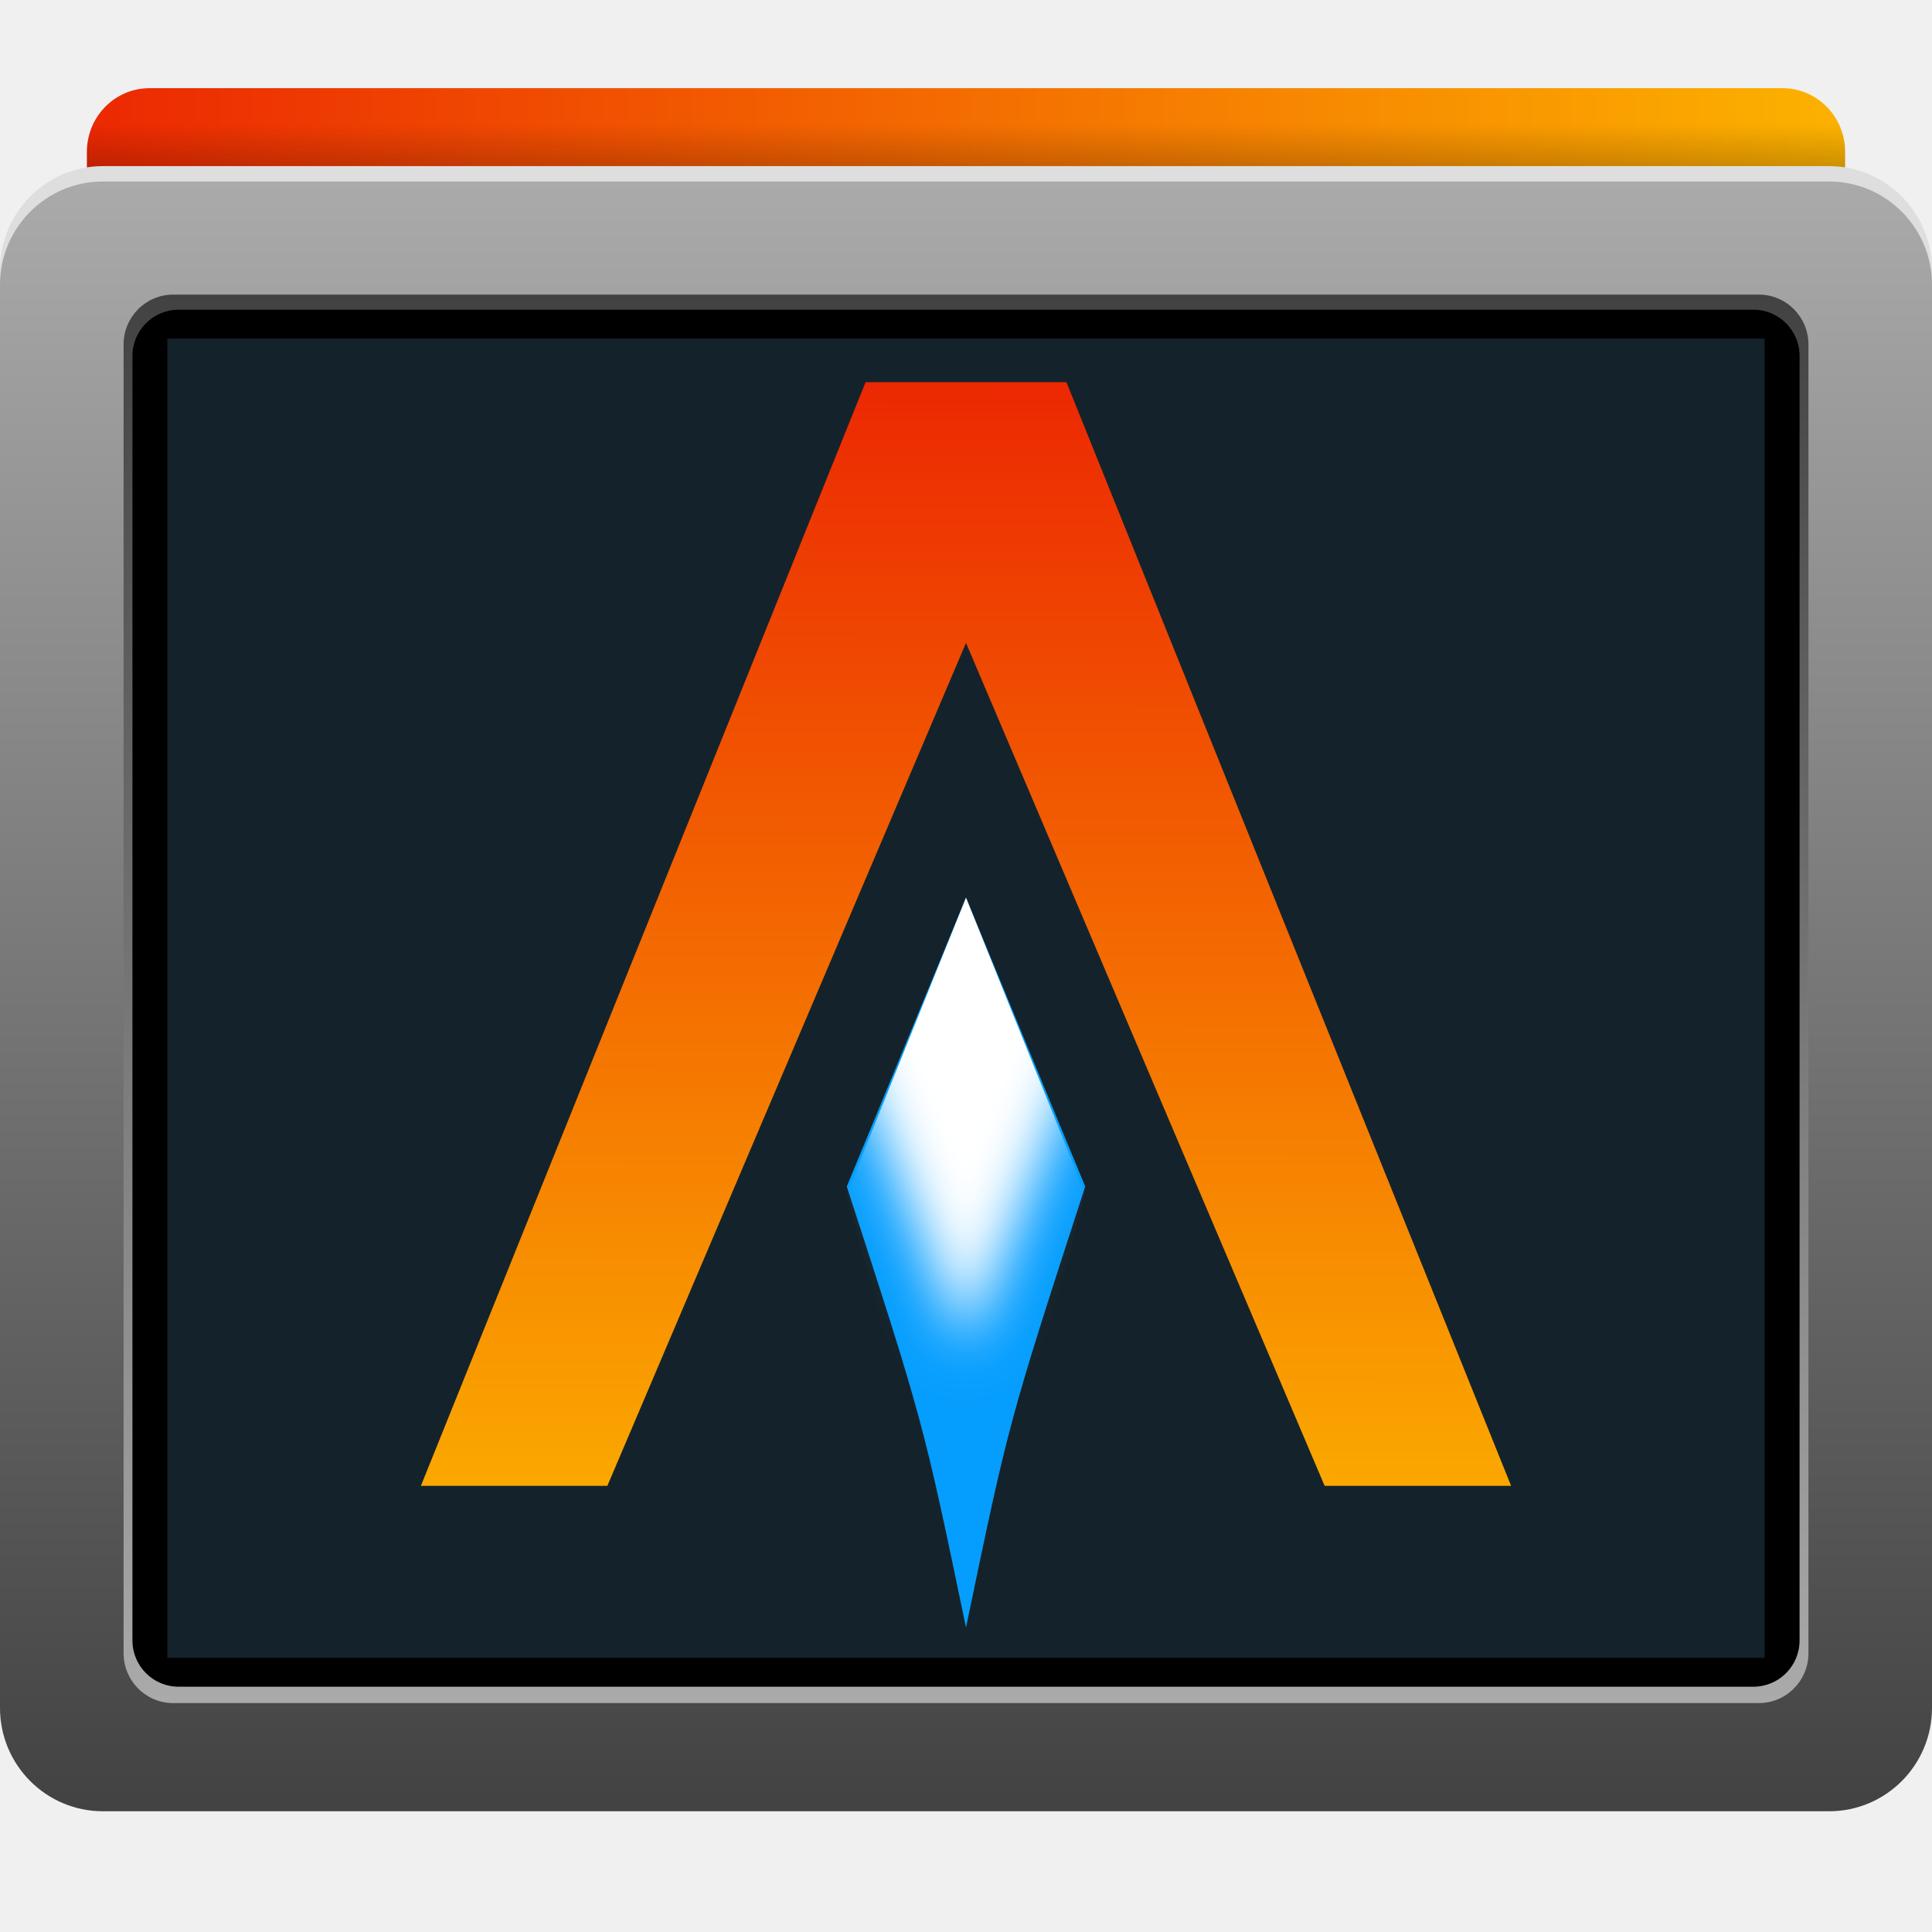
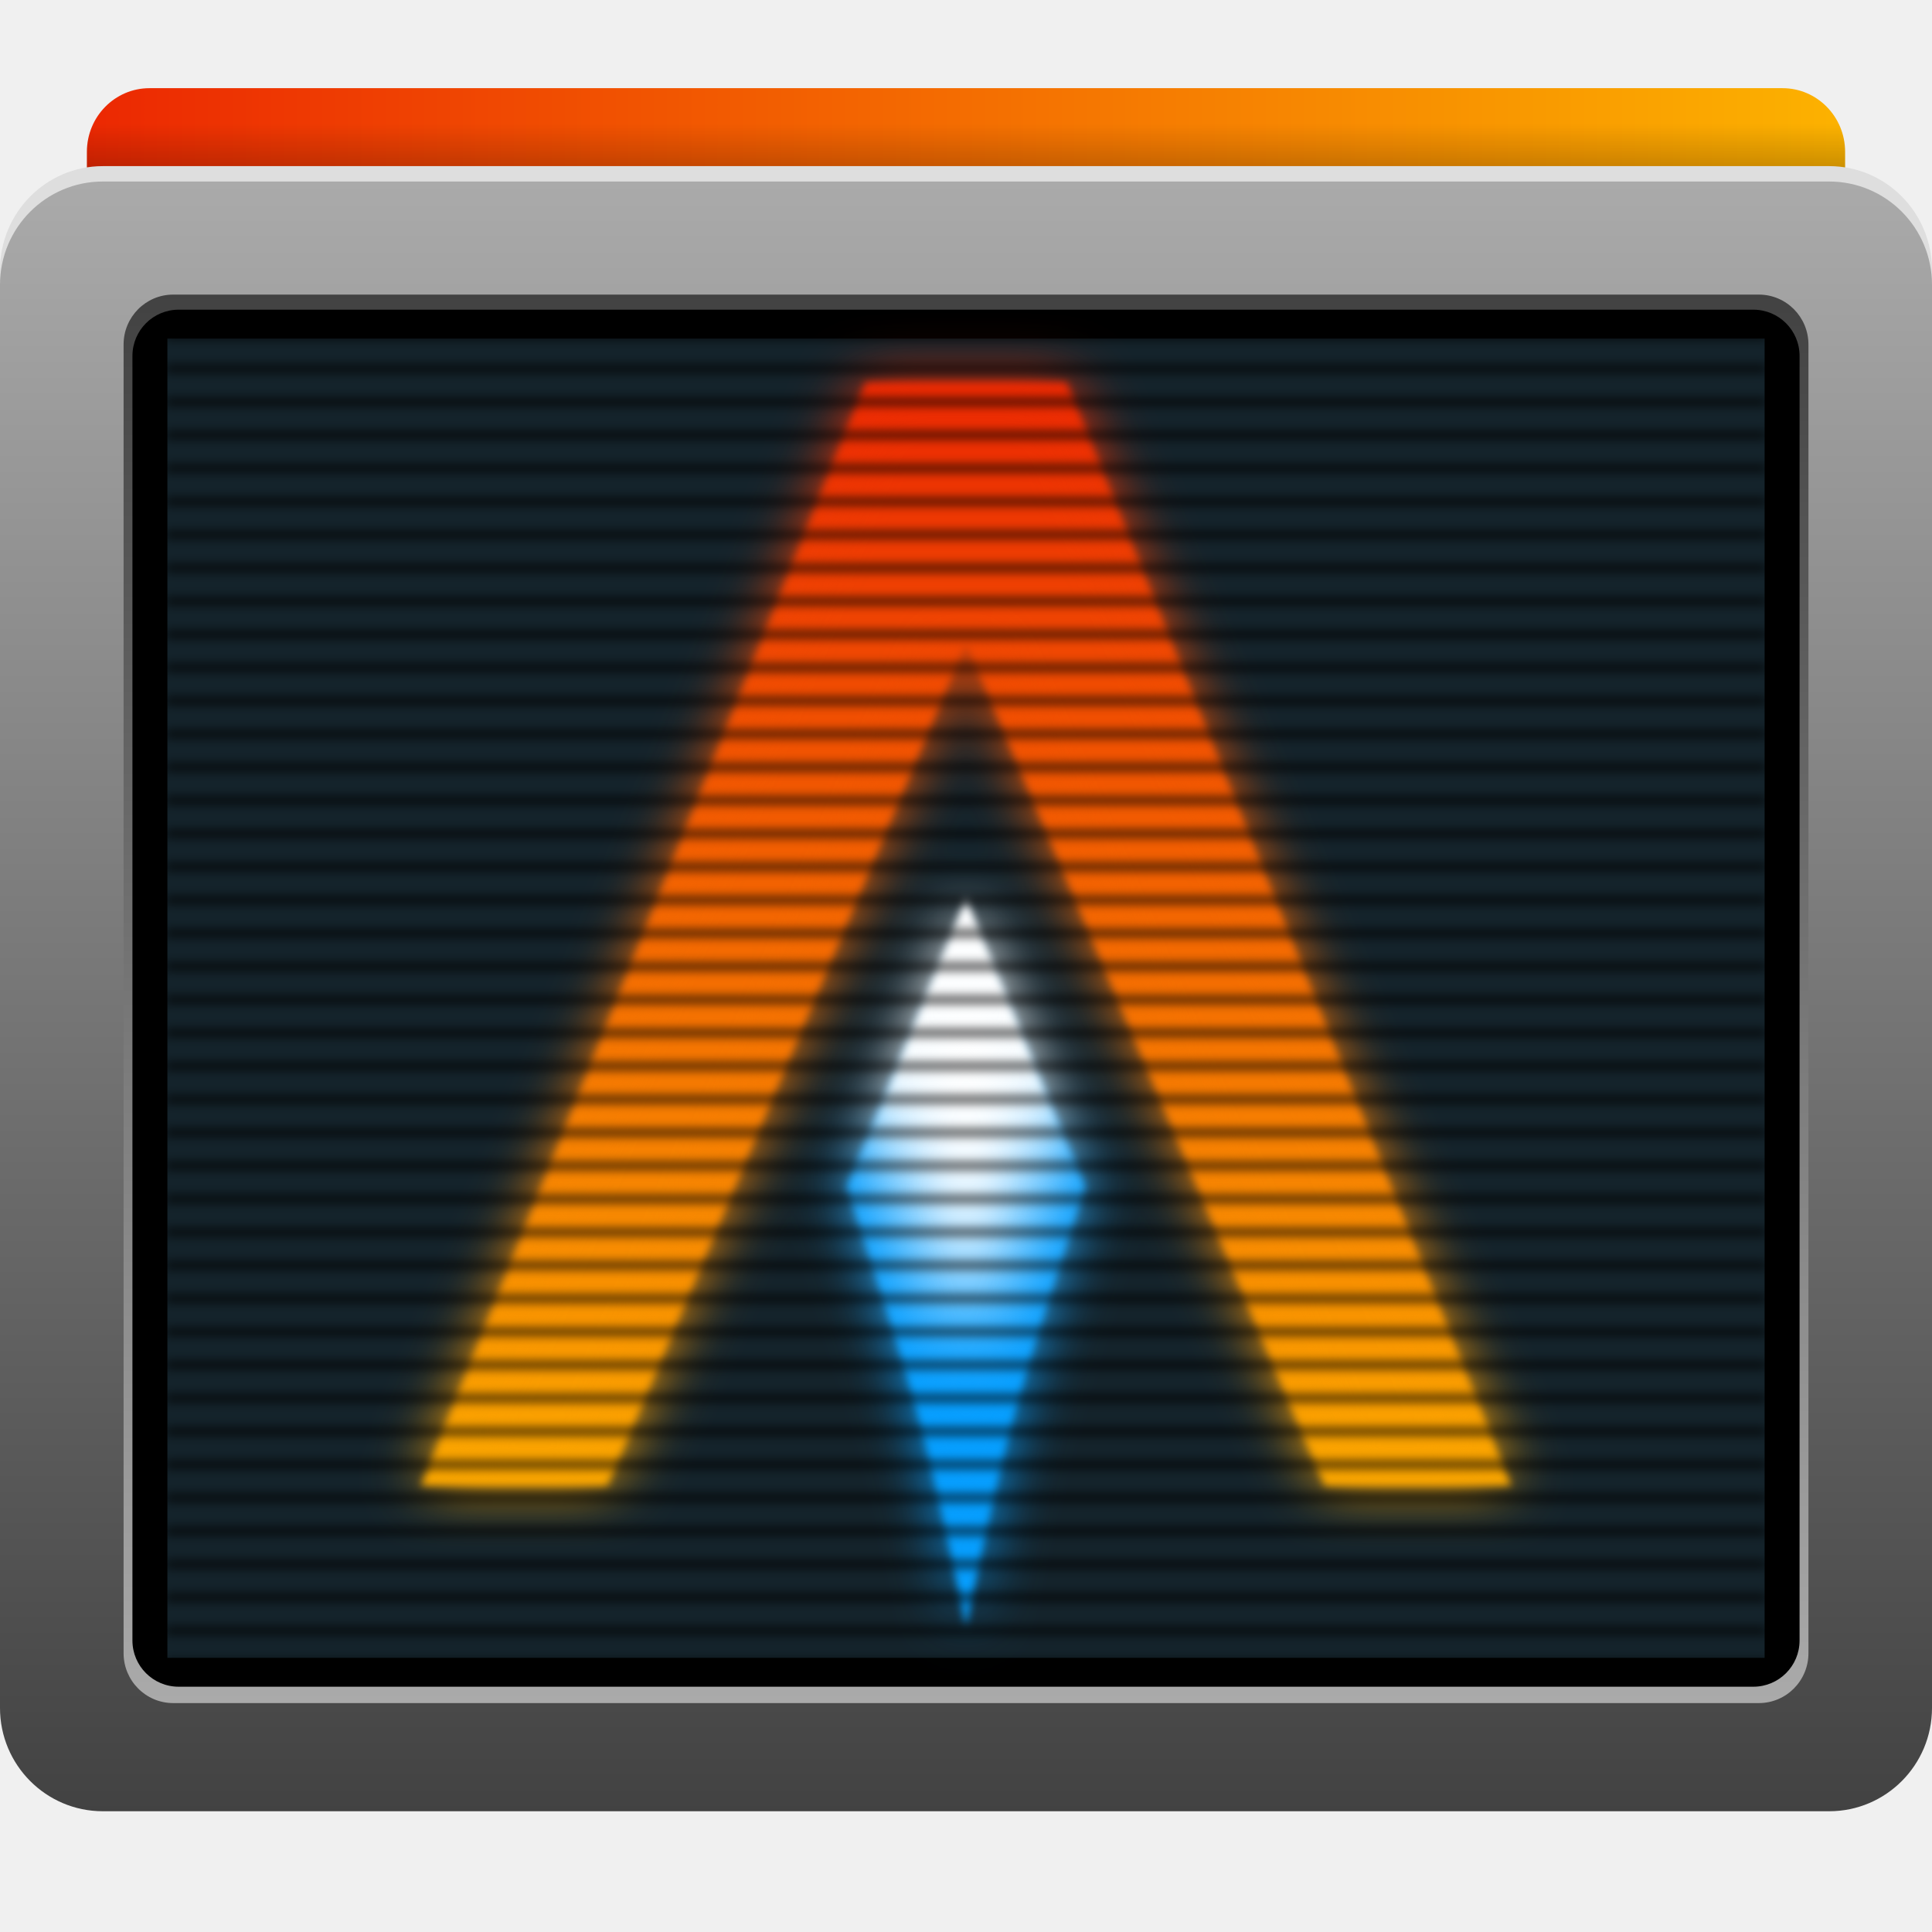
<svg xmlns="http://www.w3.org/2000/svg" xmlns:ns1="http://www.openswatchbook.org/uri/2009/osb" xmlns:xlink="http://www.w3.org/1999/xlink" width="64" height="64" viewBox="0 0 64 64" version="1.1" xml:space="preserve" style="clip-rule:evenodd;fill-rule:evenodd;stroke-linejoin:round;stroke-miterlimit:1.414;enable-background:new" id="svg3967">
  <defs id="defs3965">
+     <linearGradient id="linearGradient4285">
+       <stop id="stop4281" offset="0" style="stop-color:#aca8a8;stop-opacity:1" />
+       <stop id="stop4283" offset="1" style="stop-color:#424242;stop-opacity:1" />
+     </linearGradient>
    <linearGradient gradientTransform="matrix(0,473.895,-473.895,0,547.884,192.222)" gradientUnits="userSpaceOnUse" y2="0" x2="1" y1="0.079" x1="0.025" id="shadow">
      <stop id="stop1000" style="stop-color:#000000;stop-opacity:1" offset="0" />
      <stop id="stop1002" style="stop-color:#000000;stop-opacity:0" offset="1" />
    </linearGradient>
    <linearGradient id="red-orange" x1="0.025" y1="0.079" x2="1" y2="0" gradientUnits="userSpaceOnUse" gradientTransform="matrix(0,473.895,-473.895,0,547.884,192.222)">
      <stop offset="0" style="stop-color:#ec2802;stop-opacity:1" id="stop926" />
      <stop offset="1" style="stop-color:#fcb200;stop-opacity:1" id="stop928" />
    </linearGradient>
    <linearGradient id="linearGradient5362" ns1:paint="solid">
      <stop style="stop-color:#aaaaaa;stop-opacity:1;" offset="0" id="stop5360" />
    </linearGradient>
    <linearGradient id="border">
      <stop style="stop-color:#aaaaaa;stop-opacity:1" offset="0" id="stop4723" />
      <stop style="stop-color:#424242;stop-opacity:1" offset="1" id="stop4725" />
    </linearGradient>
    <linearGradient xlink:href="#red-orange" id="linearGradient11006" x1="19.062" y1="0" x2="19" y2="43.25" gradientUnits="userSpaceOnUse" gradientTransform="matrix(0.9503932,0,0,0.9140099,29.94253,-23.16114)" />
    <clipPath clipPathUnits="userSpaceOnUse" id="clipPath3639">
      <path id="path3641" d="M 14.813,26.75 19,15.945 23.187,26.75 19,43.25 Z" style="fill:none;stroke:#000000;stroke-width:0.038;stroke-linecap:butt;stroke-linejoin:miter;stroke-miterlimit:1.414;stroke-dasharray:none;stroke-opacity:1" />
    </clipPath>
+     <linearGradient xlink:href="#linearGradient4285" id="linearGradient4729" x1="48.748" y1="2.538" x2="48.748" y2="59.381" gradientUnits="userSpaceOnUse" gradientTransform="matrix(0.969697,0,0,0.9567763,0.4848485,-1.198125)" />
+     <linearGradient xlink:href="#red-orange" id="linearGradient6820" x1="2.574" y1="-0.589" x2="63.51" y2="-0.589" gradientUnits="userSpaceOnUse" gradientTransform="matrix(0.9557869,0,0,1.010395,0.4187497,-0.7648784)" />
+     <linearGradient xlink:href="#border" id="linearGradient938" gradientUnits="userSpaceOnUse" gradientTransform="matrix(0.8426212,0,0,0.8168855,6.711563,-53.50704)" x1="48.748" y1="2.538" x2="48.748" y2="59.381" />
    <linearGradient xlink:href="#border" id="linearGradient953" gradientUnits="userSpaceOnUse" gradientTransform="matrix(0.8456515,0,0,0.8221674,6.563578,-53.72079)" x1="48.748" y1="2.538" x2="48.748" y2="59.381" />
    <linearGradient xlink:href="#shadow" id="linearGradient998" gradientUnits="userSpaceOnUse" gradientTransform="matrix(0.9557869,0,0,1.010395,0.4187497,-0.7648784)" x1="35.337" y1="1.321" x2="35.337" y2="-2.412" />
    <filter style="color-interpolation-filters:sRGB" id="filter1378" x="-0.096" width="1.192" y="-0.074" height="1.148">
      <feGaussianBlur stdDeviation="1.002" id="feGaussianBlur1380" />
    </filter>
    <linearGradient xlink:href="#red-orange" id="linearGradient1386" gradientUnits="userSpaceOnUse" gradientTransform="matrix(0.9557869,0,0,1.010395,0.4187497,-0.7648784)" x1="2.574" y1="-0.589" x2="63.51" y2="-0.589" />
+     <filter style="color-interpolation-filters:sRGB" id="filter4241" x="-0.064" width="1.129" y="-0.056" height="1.113">
+       <feGaussianBlur stdDeviation="0.967" id="feGaussianBlur4243" />
+     </filter>
    <linearGradient xlink:href="#border" id="linearGradient4287" gradientUnits="userSpaceOnUse" gradientTransform="matrix(0.969697,0,0,0.9513128,0.4848485,-1.184313)" x1="48.748" y1="2.538" x2="48.748" y2="59.381" />
+     <filter style="color-interpolation-filters:sRGB" id="filter4303" x="-0.008" width="1.015" y="-0.009" height="1.019">
+       <feGaussianBlur stdDeviation="0.17" id="feGaussianBlur4305" />
+     </filter>
+     <filter style="color-interpolation-filters:sRGB" id="filter4307" x="-0.009" width="1.018" y="-0.008" height="1.016">
+       <feGaussianBlur stdDeviation="0.135" id="feGaussianBlur4309" />
+     </filter>
  </defs>
  <g id="layer3" style="display:inline" transform="translate(0,7.320882)">
    <g id="g1008">
      <rect ry="2.106" rx="2.073" y="-4.4" x="2.879" height="6.079" width="58.242" id="rect5358" style="fill:url(#linearGradient1386);fill-opacity:1;stroke-width:0.983" />
      <rect style="opacity:0.5;fill:url(#linearGradient998);fill-opacity:1;stroke-width:0.983" id="rect991" width="58.242" height="6.079" x="2.879" y="-4.4" rx="2.073" ry="2.106" />
    </g>
  </g>
  <g id="layer7" style="display:inline" transform="translate(-16,4.782882)">
    <g id="g951">
      <rect style="opacity:1;fill:#dedede;fill-opacity:1;stroke:none;stroke-width:0;stroke-linecap:square;stroke-linejoin:round;stroke-miterlimit:1.5;stroke-dasharray:none;stroke-dashoffset:0;stroke-opacity:1;paint-order:markers fill stroke" id="rect944" width="64" height="54.297" x="16" y="0.72" ry="3.442" rx="3.407" />
      <rect rx="3.407" ry="3.423" y="1.23" x="16" height="53.987" width="64" id="rect15455" style="opacity:1;fill:url(#linearGradient4287);fill-opacity:1;stroke:none;stroke-width:0;stroke-linecap:square;stroke-linejoin:round;stroke-miterlimit:1.5;stroke-dasharray:none;stroke-dashoffset:0;stroke-opacity:1;paint-order:markers fill stroke" />
      <rect transform="scale(1,-1)" style="opacity:1;fill:url(#linearGradient953);fill-opacity:1;stroke:none;stroke-width:0;stroke-linecap:square;stroke-linejoin:round;stroke-miterlimit:1.5;stroke-dasharray:none;stroke-dashoffset:0;stroke-opacity:1;paint-order:markers fill stroke" id="rect936" width="55.813" height="46.658" x="20.094" y="-51.634" ry="1.654" rx="1.643" />
    </g>
  </g>
  <g id="layer4" style="display:inline" transform="translate(-16,35.82064)">
    <rect style="opacity:1;fill:#000000;fill-opacity:1;stroke:none;stroke-width:0.91;stroke-linecap:square;stroke-linejoin:round;stroke-miterlimit:1.5;stroke-dasharray:none;stroke-dashoffset:0;stroke-opacity:1;paint-order:markers fill stroke" id="rect3934" width="55.226" height="45.616" x="20.387" y="-25.562" ry="1.531" rx="1.531" />
    <rect rx="0" ry="0" y="-24.605" x="21.545" height="43.703" width="52.91" id="rect932" style="opacity:1;fill:#14232b;fill-opacity:1;stroke:none;stroke-width:0.871;stroke-linecap:square;stroke-linejoin:round;stroke-miterlimit:1.5;stroke-dasharray:none;stroke-dashoffset:0;stroke-opacity:1;paint-order:markers fill stroke" />
  </g>
  <g id="layer1" style="display:inline" transform="translate(-16,35.82064)">
-     <g id="g4199">
+     <g id="g4199" style="filter:url(#filter4307)">
      <path id="path5352" d="M 44.994,1.199 44.051,3.484 C 46.585,11.288 46.585,11.288 48,18.095 49.415,11.288 49.415,11.288 51.949,3.484 L 51.006,1.199 48,-6.084 Z" style="clip-rule:evenodd;fill:#069efe;fill-opacity:1;fill-rule:evenodd;stroke:none;stroke-width:0.183;stroke-linecap:butt;stroke-linejoin:miter;stroke-miterlimit:1.414;stroke-dasharray:none;stroke-opacity:0.433;paint-order:stroke markers fill" />
      <path id="path5336" d="m 44.674,-23.161 h 6.653 L 66.057,13.399 H 59.88 L 48,-14.524 36.12,13.399 H 29.943 Z" style="clip-rule:evenodd;fill:url(#linearGradient11006);fill-opacity:1;fill-rule:evenodd;stroke-width:0;stroke-linecap:butt;stroke-linejoin:miter;stroke-miterlimit:1.414;stroke-dasharray:none;stroke-opacity:1" />
      <path transform="matrix(0.9431546,0,0,0.9070484,30.08006,-20.54661)" clip-path="url(#clipPath3639)" style="clip-rule:evenodd;display:inline;fill:#ffffff;fill-opacity:1;fill-rule:evenodd;stroke:none;stroke-width:0;stroke-linecap:round;stroke-linejoin:round;stroke-miterlimit:0;stroke-dasharray:none;stroke-dashoffset:0;stroke-opacity:1;paint-order:markers fill stroke;filter:url(#filter1378)" d="M 19,32.395 31.5,0 6.5,0.133 Z" id="path9580" />
    </g>
  </g>
+   <g transform="translate(-16,35.82064)" style="display:inline" id="g4189">
+     <g id="g4194" style="filter:url(#filter4241)">
+       <path style="clip-rule:evenodd;fill:#069efe;fill-opacity:1;fill-rule:evenodd;stroke:none;stroke-width:0.183;stroke-linecap:butt;stroke-linejoin:miter;stroke-miterlimit:1.414;stroke-dasharray:none;stroke-opacity:0.433;paint-order:stroke markers fill" d="M 44.994,1.199 44.051,3.484 C 46.585,11.288 46.585,11.288 48,18.095 49.415,11.288 49.415,11.288 51.949,3.484 L 51.006,1.199 48,-6.084 Z" id="path4183" />
+       <path style="clip-rule:evenodd;fill:url(#linearGradient11006);fill-opacity:1;fill-rule:evenodd;stroke-width:0;stroke-linecap:butt;stroke-linejoin:miter;stroke-miterlimit:1.414;stroke-dasharray:none;stroke-opacity:1" d="m 44.674,-23.161 h 6.653 L 66.057,13.399 H 59.88 L 48,-14.524 36.12,13.399 H 29.943 Z" id="path4185" />
+       <path id="path4187" d="M 19,32.395 31.5,0 6.5,0.133 Z" style="clip-rule:evenodd;display:inline;fill:#ffffff;fill-opacity:1;fill-rule:evenodd;stroke:none;stroke-width:0;stroke-linecap:round;stroke-linejoin:round;stroke-miterlimit:0;stroke-dasharray:none;stroke-dashoffset:0;stroke-opacity:1;paint-order:markers fill stroke;filter:url(#filter1378)" clip-path="url(#clipPath3639)" transform="matrix(0.9431546,0,0,0.9070484,30.08006,-20.54661)" />
+     </g>
+   </g>
+   <g id="layer6" style="display:inline" transform="translate(-16,4.782882)">
+     <g id="g4141" style="opacity:0.75;filter:url(#filter4303)">
+       <path id="path1394" d="M 21.486,29.433 H 74.514" style="fill:none;stroke:#000000;stroke-width:0.25;stroke-linecap:butt;stroke-linejoin:miter;stroke-miterlimit:1.414;stroke-dasharray:none;stroke-opacity:1" />
+       <path style="fill:none;stroke:#000000;stroke-width:0.25;stroke-linecap:butt;stroke-linejoin:miter;stroke-miterlimit:1.414;stroke-dasharray:none;stroke-opacity:1" d="M 21.486,44.835 H 74.514" id="path1396" />
+       <path id="path1398" d="M 21.486,32.734 H 74.514" style="fill:none;stroke:#000000;stroke-width:0.25;stroke-linecap:butt;stroke-linejoin:miter;stroke-miterlimit:1.414;stroke-dasharray:none;stroke-opacity:1" />
+       <path style="fill:none;stroke:#000000;stroke-width:0.25;stroke-linecap:butt;stroke-linejoin:miter;stroke-miterlimit:1.414;stroke-dasharray:none;stroke-opacity:1" d="M 21.486,39.334 H 74.514" id="path1400" />
+       <path id="path1402" d="M 21.486,7.431 H 74.514" style="fill:none;stroke:#000000;stroke-width:0.25;stroke-linecap:butt;stroke-linejoin:miter;stroke-miterlimit:1.414;stroke-dasharray:none;stroke-opacity:1" />
+       <path style="fill:none;stroke:#000000;stroke-width:0.25;stroke-linecap:butt;stroke-linejoin:miter;stroke-miterlimit:1.414;stroke-dasharray:none;stroke-opacity:1" d="M 21.486,33.834 H 74.514" id="path1404" />
+       <path id="path1406" d="M 21.486,22.833 H 74.514" style="fill:none;stroke:#000000;stroke-width:0.25;stroke-linecap:butt;stroke-linejoin:miter;stroke-miterlimit:1.414;stroke-dasharray:none;stroke-opacity:1" />
+       <path style="fill:none;stroke:#000000;stroke-width:0.25;stroke-linecap:butt;stroke-linejoin:miter;stroke-miterlimit:1.414;stroke-dasharray:none;stroke-opacity:1" d="M 21.486,14.032 H 74.514" id="path1408" />
+       <path id="path1410" d="M 21.486,25.033 H 74.514" style="fill:none;stroke:#000000;stroke-width:0.25;stroke-linecap:butt;stroke-linejoin:miter;stroke-miterlimit:1.414;stroke-dasharray:none;stroke-opacity:1" />
+       <path style="fill:none;stroke:#000000;stroke-width:0.25;stroke-linecap:butt;stroke-linejoin:miter;stroke-miterlimit:1.414;stroke-dasharray:none;stroke-opacity:1" d="M 21.486,11.832 H 74.514" id="path1412" />
+       <path id="path1414" d="M 21.486,47.035 H 74.514" style="fill:none;stroke:#000000;stroke-width:0.25;stroke-linecap:butt;stroke-linejoin:miter;stroke-miterlimit:1.414;stroke-dasharray:none;stroke-opacity:1" />
+       <path style="fill:none;stroke:#000000;stroke-width:0.25;stroke-linecap:butt;stroke-linejoin:miter;stroke-miterlimit:1.414;stroke-dasharray:none;stroke-opacity:1" d="M 21.486,48.135 H 74.514" id="path1416" />
+       <path id="path1418" d="M 21.486,28.333 H 74.514" style="fill:none;stroke:#000000;stroke-width:0.25;stroke-linecap:butt;stroke-linejoin:miter;stroke-miterlimit:1.414;stroke-dasharray:none;stroke-opacity:1" />
+       <path style="fill:none;stroke:#000000;stroke-width:0.25;stroke-linecap:butt;stroke-linejoin:miter;stroke-miterlimit:1.414;stroke-dasharray:none;stroke-opacity:1" d="M 21.486,26.133 H 74.514" id="path1420" />
+       <path id="path1422" d="M 21.486,27.233 H 74.514" style="fill:none;stroke:#000000;stroke-width:0.25;stroke-linecap:butt;stroke-linejoin:miter;stroke-miterlimit:1.414;stroke-dasharray:none;stroke-opacity:1" />
+       <path style="fill:none;stroke:#000000;stroke-width:0.25;stroke-linecap:butt;stroke-linejoin:miter;stroke-miterlimit:1.414;stroke-dasharray:none;stroke-opacity:1" d="M 21.486,23.933 H 74.514" id="path1424" />
+       <path id="path1426" d="M 21.486,45.935 H 74.514" style="fill:none;stroke:#000000;stroke-width:0.25;stroke-linecap:butt;stroke-linejoin:miter;stroke-miterlimit:1.414;stroke-dasharray:none;stroke-opacity:1" />
+       <path style="fill:none;stroke:#000000;stroke-width:0.25;stroke-linecap:butt;stroke-linejoin:miter;stroke-miterlimit:1.414;stroke-dasharray:none;stroke-opacity:1" d="M 21.486,9.631 H 74.514" id="path1428" />
+       <path id="path1430" d="M 21.486,10.732 H 74.514" style="fill:none;stroke:#000000;stroke-width:0.25;stroke-linecap:butt;stroke-linejoin:miter;stroke-miterlimit:1.414;stroke-dasharray:none;stroke-opacity:1" />
+       <path style="fill:none;stroke:#000000;stroke-width:0.25;stroke-linecap:butt;stroke-linejoin:miter;stroke-miterlimit:1.414;stroke-dasharray:none;stroke-opacity:1" d="M 21.486,12.932 H 74.514" id="path1432" />
+       <path id="path1434" d="M 21.486,37.134 H 74.514" style="fill:none;stroke:#000000;stroke-width:0.25;stroke-linecap:butt;stroke-linejoin:miter;stroke-miterlimit:1.414;stroke-dasharray:none;stroke-opacity:1" />
+       <path style="fill:none;stroke:#000000;stroke-width:0.25;stroke-linecap:butt;stroke-linejoin:miter;stroke-miterlimit:1.414;stroke-dasharray:none;stroke-opacity:1" d="M 21.486,38.234 H 74.514" id="path1436" />
+       <path id="path1438" d="M 21.486,43.735 H 74.514" style="fill:none;stroke:#000000;stroke-width:0.25;stroke-linecap:butt;stroke-linejoin:miter;stroke-miterlimit:1.414;stroke-dasharray:none;stroke-opacity:1" />
+       <path style="fill:none;stroke:#000000;stroke-width:0.25;stroke-linecap:butt;stroke-linejoin:miter;stroke-miterlimit:1.414;stroke-dasharray:none;stroke-opacity:1" d="M 21.486,17.332 H 74.514" id="path1440" />
+       <path id="path1442" d="M 21.486,40.434 H 74.514" style="fill:none;stroke:#000000;stroke-width:0.25;stroke-linecap:butt;stroke-linejoin:miter;stroke-miterlimit:1.414;stroke-dasharray:none;stroke-opacity:1" />
+       <path style="fill:none;stroke:#000000;stroke-width:0.25;stroke-linecap:butt;stroke-linejoin:miter;stroke-miterlimit:1.414;stroke-dasharray:none;stroke-opacity:1" d="M 21.486,41.534 H 74.514" id="path1444" />
+       <path id="path1446" d="M 21.486,6.331 H 74.514" style="fill:none;stroke:#000000;stroke-width:0.25;stroke-linecap:butt;stroke-linejoin:miter;stroke-miterlimit:1.414;stroke-dasharray:none;stroke-opacity:1" />
+       <path style="fill:none;stroke:#000000;stroke-width:0.25;stroke-linecap:butt;stroke-linejoin:miter;stroke-miterlimit:1.414;stroke-dasharray:none;stroke-opacity:1" d="M 21.486,30.533 H 74.514" id="path1448" />
+       <path id="path1450" d="M 21.486,31.633 H 74.514" style="fill:none;stroke:#000000;stroke-width:0.25;stroke-linecap:butt;stroke-linejoin:miter;stroke-miterlimit:1.414;stroke-dasharray:none;stroke-opacity:1" />
+       <path style="fill:none;stroke:#000000;stroke-width:0.25;stroke-linecap:butt;stroke-linejoin:miter;stroke-miterlimit:1.414;stroke-dasharray:none;stroke-opacity:1" d="M 21.486,49.235 H 74.514" id="path1452" />
+       <path id="path1454" d="M 21.486,16.232 H 74.514" style="fill:none;stroke:#000000;stroke-width:0.25;stroke-linecap:butt;stroke-linejoin:miter;stroke-miterlimit:1.414;stroke-dasharray:none;stroke-opacity:1" />
+       <path style="fill:none;stroke:#000000;stroke-width:0.25;stroke-linecap:butt;stroke-linejoin:miter;stroke-miterlimit:1.414;stroke-dasharray:none;stroke-opacity:1" d="M 21.486,15.132 H 74.514" id="path1456" />
+       <path id="path1458" d="M 21.486,36.034 H 74.514" style="fill:none;stroke:#000000;stroke-width:0.25;stroke-linecap:butt;stroke-linejoin:miter;stroke-miterlimit:1.414;stroke-dasharray:none;stroke-opacity:1" />
+       <path style="fill:none;stroke:#000000;stroke-width:0.25;stroke-linecap:butt;stroke-linejoin:miter;stroke-miterlimit:1.414;stroke-dasharray:none;stroke-opacity:1" d="M 21.486,50.335 H 74.514" id="path1460" />
+       <path id="path1462" d="M 21.486,20.632 H 74.514" style="fill:none;stroke:#000000;stroke-width:0.25;stroke-linecap:butt;stroke-linejoin:miter;stroke-miterlimit:1.414;stroke-dasharray:none;stroke-opacity:1" />
+       <path style="fill:none;stroke:#000000;stroke-width:0.25;stroke-linecap:butt;stroke-linejoin:miter;stroke-miterlimit:1.414;stroke-dasharray:none;stroke-opacity:1" d="M 21.486,21.733 H 74.514" id="path1464" />
+       <path id="path1466" d="M 21.486,42.634 H 74.514" style="fill:none;stroke:#000000;stroke-width:0.25;stroke-linecap:butt;stroke-linejoin:miter;stroke-miterlimit:1.414;stroke-dasharray:none;stroke-opacity:1" />
+       <path style="fill:none;stroke:#000000;stroke-width:0.25;stroke-linecap:butt;stroke-linejoin:miter;stroke-miterlimit:1.414;stroke-dasharray:none;stroke-opacity:1" d="M 21.486,18.432 H 74.514" id="path1468" />
+       <path id="path1470" d="M 21.486,19.532 H 74.514" style="fill:none;stroke:#000000;stroke-width:0.25;stroke-linecap:butt;stroke-linejoin:miter;stroke-miterlimit:1.414;stroke-dasharray:none;stroke-opacity:1" />
+       <path style="fill:none;stroke:#000000;stroke-width:0.25;stroke-linecap:butt;stroke-linejoin:miter;stroke-miterlimit:1.414;stroke-dasharray:none;stroke-opacity:1" d="M 21.486,34.934 H 74.514" id="path1472" />
+       <path id="path1474" d="M 21.486,8.531 H 74.514" style="fill:none;stroke:#000000;stroke-width:0.25;stroke-linecap:butt;stroke-linejoin:miter;stroke-miterlimit:1.414;stroke-dasharray:none;stroke-opacity:1" />
+     </g>
+   </g>
</svg>
